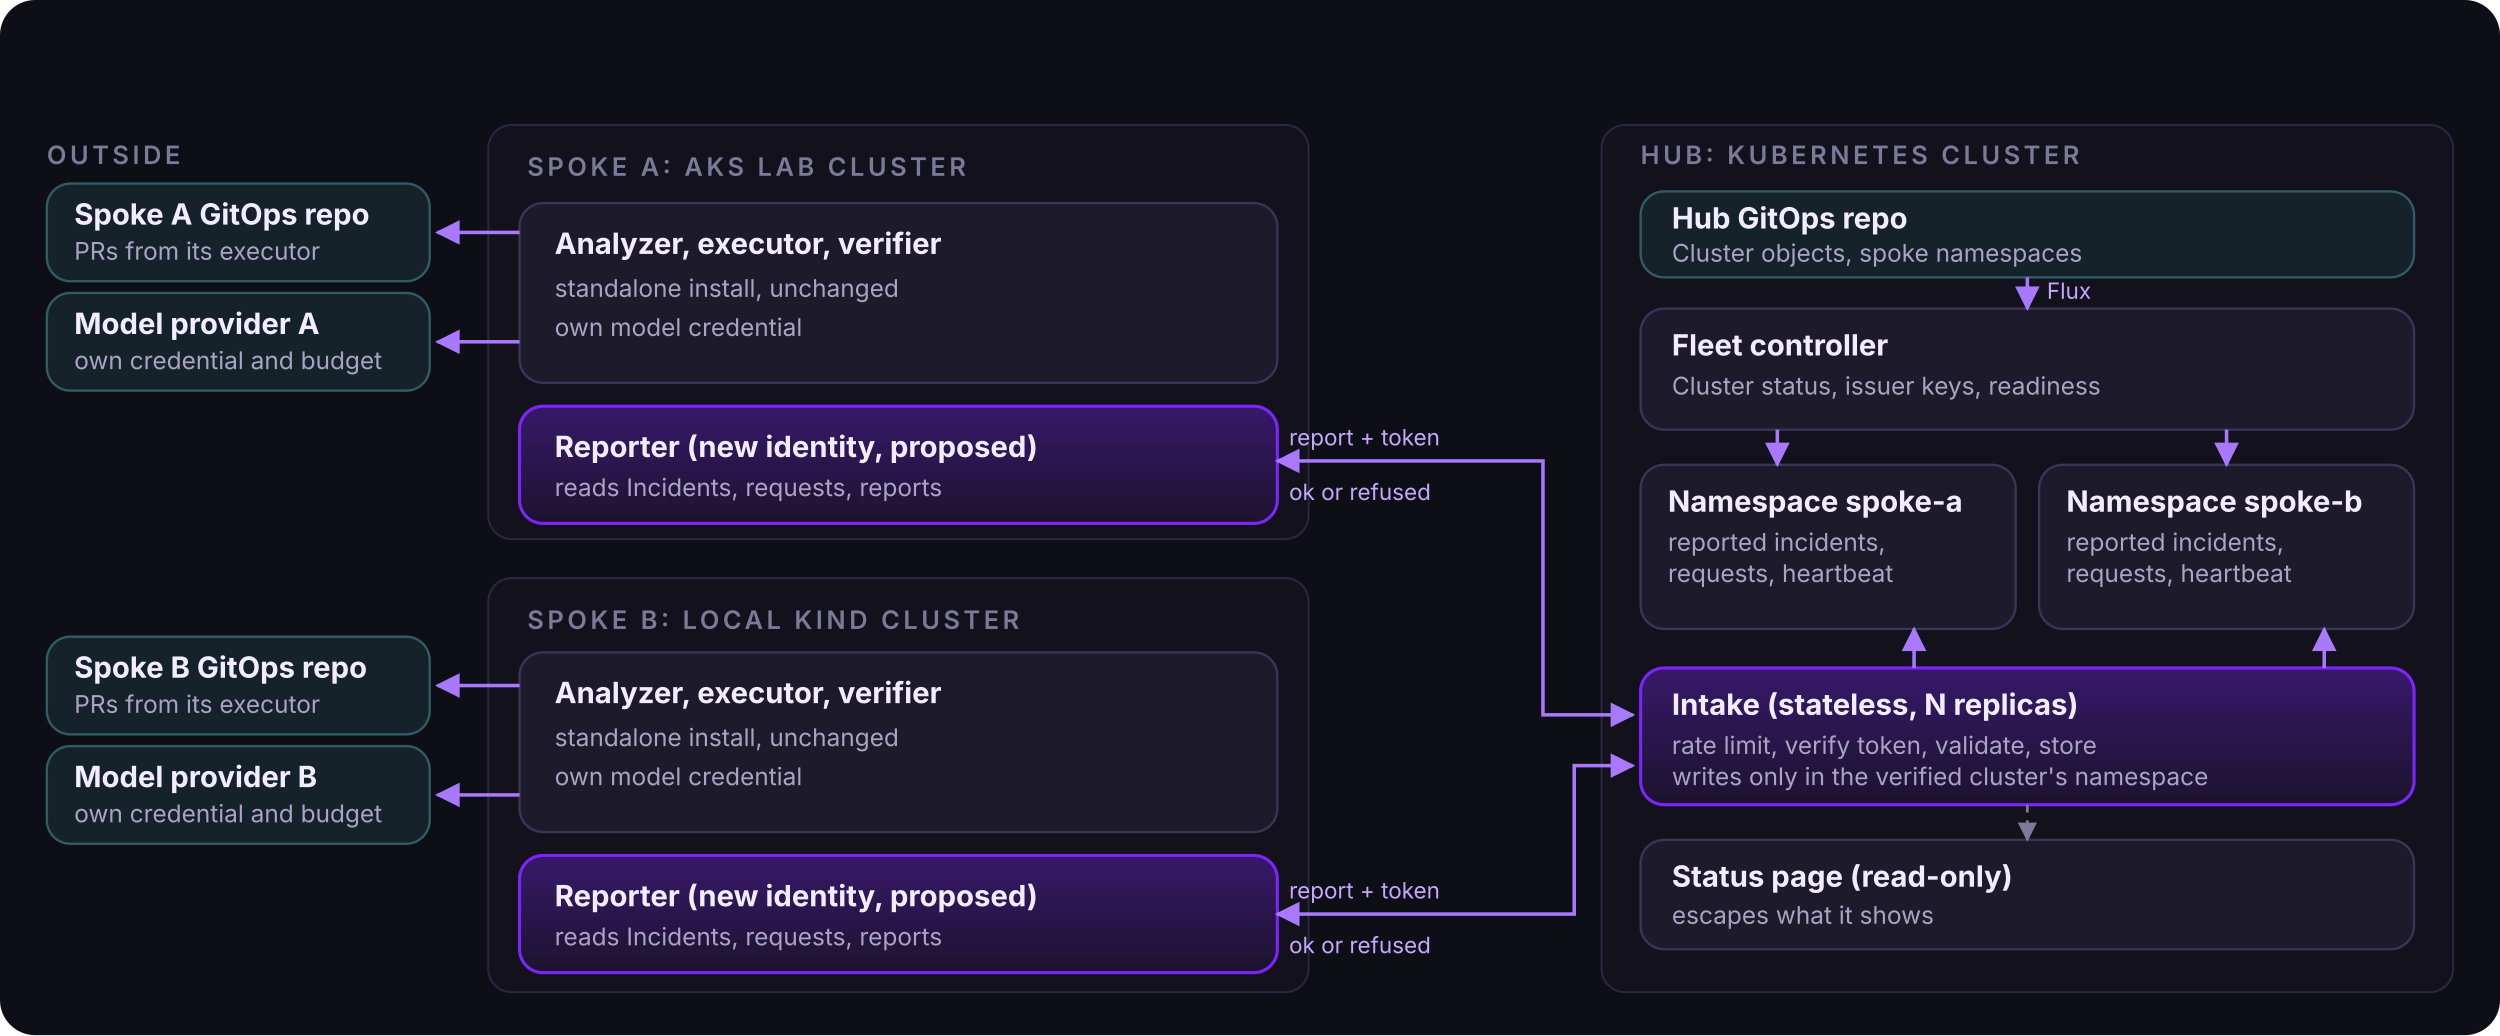
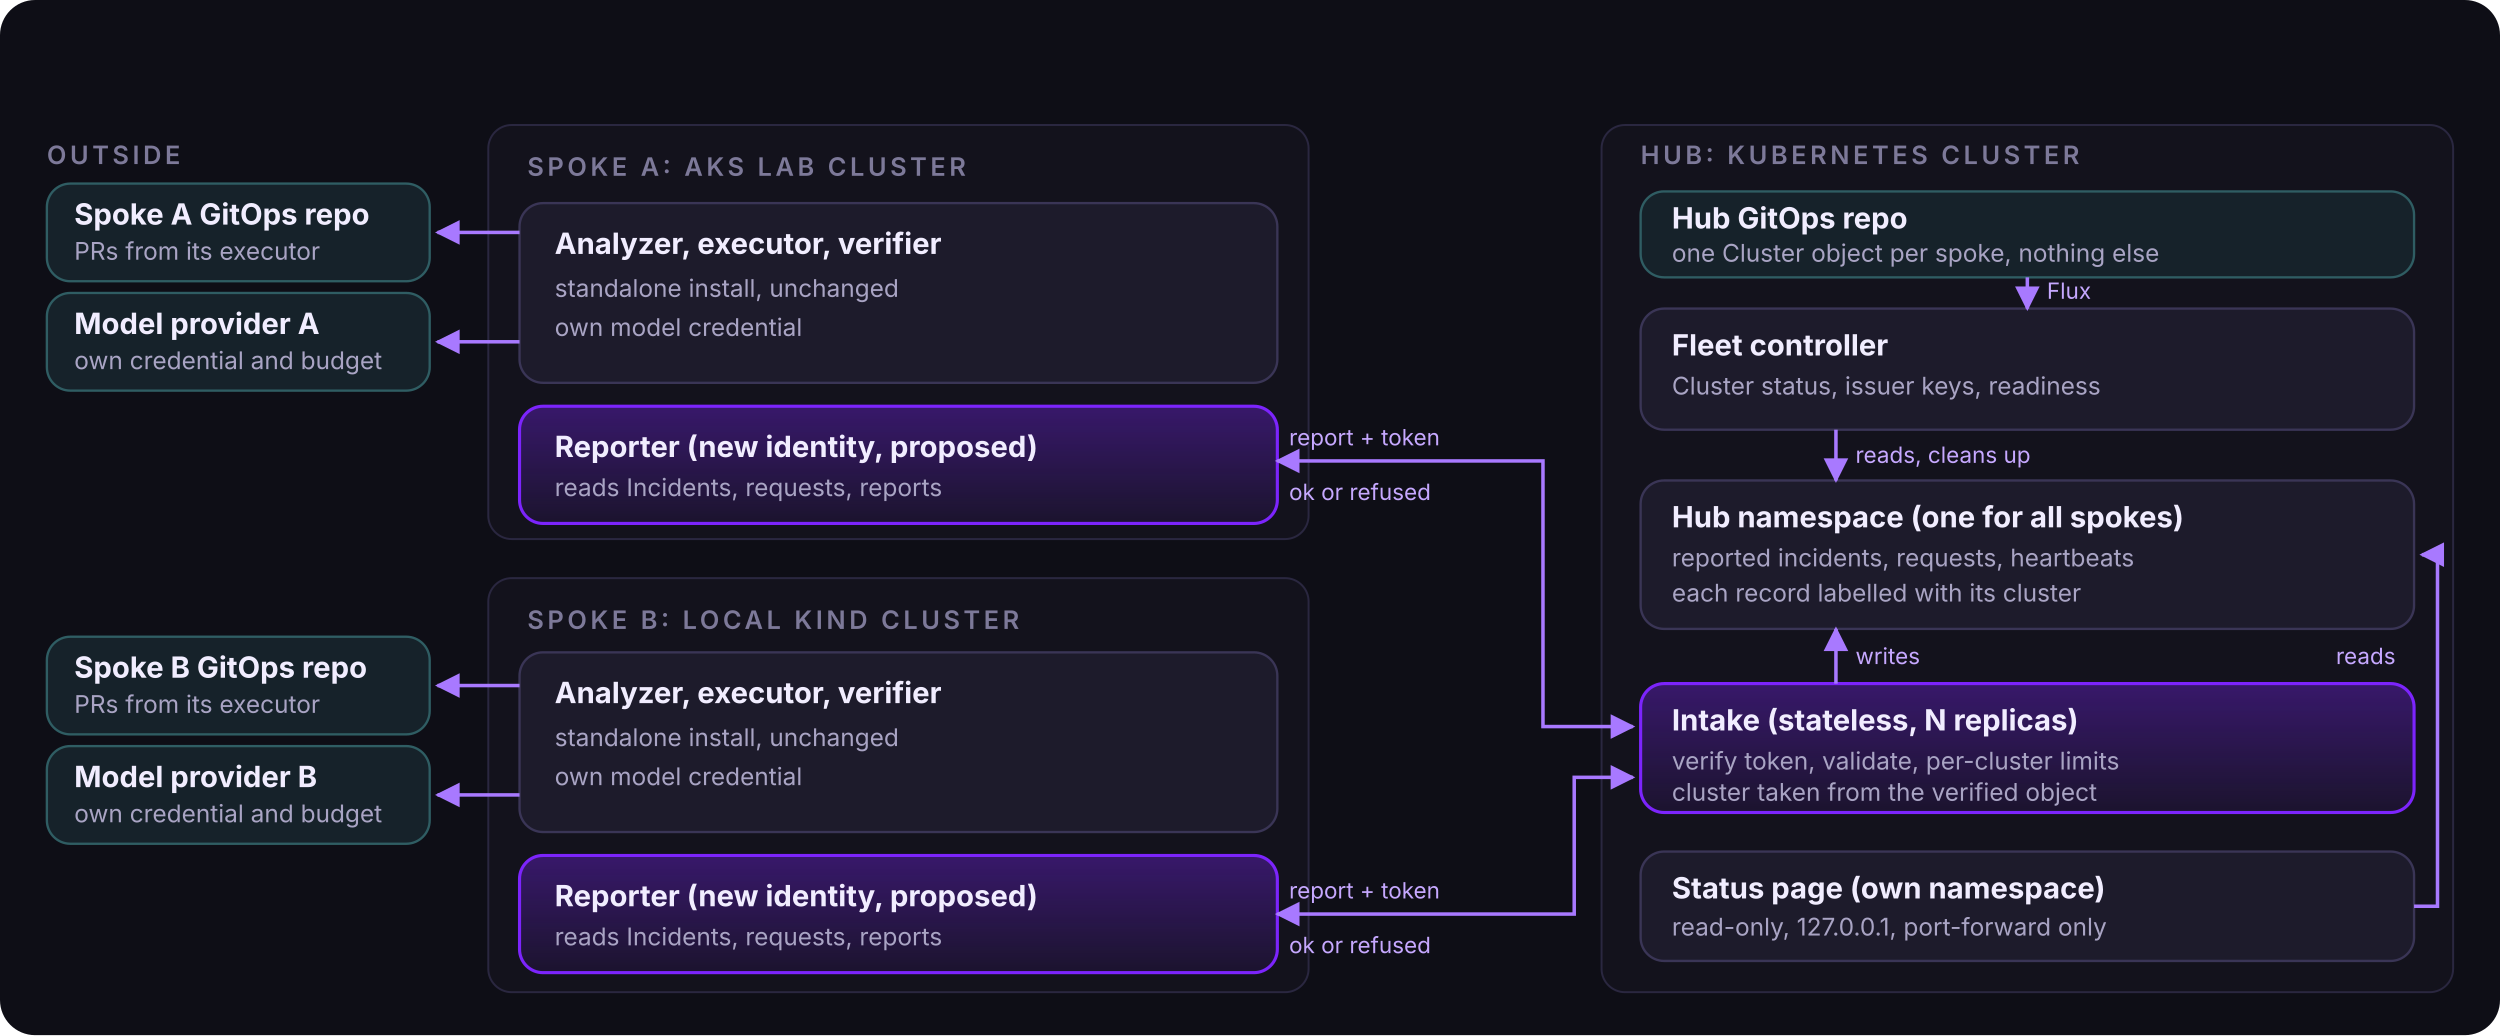
<svg xmlns="http://www.w3.org/2000/svg" viewBox="0 0 1280 530" role="img" aria-labelledby="t d" font-family="Inter, 'Segoe UI', system-ui, -apple-system, sans-serif">
  <defs>
    <marker id="a" viewBox="0 0 10 10" refX="9" refY="5" markerWidth="7" markerHeight="7" orient="auto-start-reverse">
      <path d="M0 0 10 5 0 10z" fill="#a879ff" />
    </marker>
    <marker id="m" viewBox="0 0 10 10" refX="9" refY="5" markerWidth="7" markerHeight="7" orient="auto-start-reverse">
      <path d="M0 0 10 5 0 10z" fill="#7d7999" />
    </marker>
    <linearGradient id="glow" x1="0" y1="0" x2="0" y2="1">
      <stop offset="0" stop-color="#7c24fc" stop-opacity=".35" />
      <stop offset="1" stop-color="#7c24fc" stop-opacity=".08" />
    </linearGradient>
    <style>
      .lane{fill:#13121c;stroke:#2a2740}
      .lanet{fill:#7d7999;font-size:13px;font-weight:600;letter-spacing:.14em}
      .box{fill:#1d1b2b;stroke:#3a3556;stroke-width:1.2}
      .key{fill:url(#glow);stroke:#7c24fc;stroke-width:1.6}
      .ext{fill:#16222a;stroke:#2f5d63;stroke-width:1.2}
      .bad{fill:#2a1720;stroke:#7a3348;stroke-width:1.2}
      .h{fill:#f1edff;font-size:15px;font-weight:650}
      .s{fill:#a9a4c4;font-size:12.5px}
      .f{stroke:#a879ff;stroke-width:1.8;fill:none}
      .r{stroke:#7d7999;stroke-width:1.4;fill:none;stroke-dasharray:4 4}
      .lbl{fill:#c6a8ff;font-size:11.5px}
      .no{fill:#ff8fa3;font-size:12px;font-weight:600}
    </style>
  </defs>
  <rect width="1280" height="530" rx="18" fill="#0e0e16" />
  <rect class="lane" x="250" y="64" width="420" height="212" rx="12" />
  <text class="lanet" x="270" y="90">SPOKE A: AKS LAB CLUSTER</text>
  <rect class="lane" x="250" y="296" width="420" height="212" rx="12" />
  <text class="lanet" x="270" y="322">SPOKE B: LOCAL KIND CLUSTER</text>
  <rect class="lane" x="820" y="64" width="436" height="444" rx="12" />
  <text class="lanet" x="840" y="84">HUB: KUBERNETES CLUSTER</text>
  <rect class="box" x="266" y="104" width="388" height="92" rx="12" />
  <text class="h" x="284" y="130">Analyzer, executor, verifier</text>
  <text class="s" x="284" y="152">standalone install, unchanged</text>
  <text class="s" x="284" y="172">own model credential</text>
  <rect class="key" x="266" y="208" width="388" height="60" rx="12" />
  <text class="h" x="284" y="234">Reporter (new identity, proposed)</text>
  <text class="s" x="284" y="254">reads Incidents, requests, reports</text>
  <rect class="box" x="266" y="334" width="388" height="92" rx="12" />
  <text class="h" x="284" y="360">Analyzer, executor, verifier</text>
  <text class="s" x="284" y="382">standalone install, unchanged</text>
  <text class="s" x="284" y="402">own model credential</text>
  <rect class="key" x="266" y="438" width="388" height="60" rx="12" />
  <text class="h" x="284" y="464">Reporter (new identity, proposed)</text>
  <text class="s" x="284" y="484">reads Incidents, requests, reports</text>
  <text class="lanet" x="24" y="84">OUTSIDE</text>
  <rect class="ext" x="24" y="94" width="196" height="50" rx="12" />
  <text class="h" x="38" y="115">Spoke A GitOps repo</text>
  <text class="s" x="38" y="133">PRs from its executor</text>
  <rect class="ext" x="24" y="150" width="196" height="50" rx="12" />
  <text class="h" x="38" y="171">Model provider A</text>
  <text class="s" x="38" y="189">own credential and budget</text>
  <rect class="ext" x="24" y="326" width="196" height="50" rx="12" />
  <text class="h" x="38" y="347">Spoke B GitOps repo</text>
  <text class="s" x="38" y="365">PRs from its executor</text>
  <rect class="ext" x="24" y="382" width="196" height="50" rx="12" />
  <text class="h" x="38" y="403">Model provider B</text>
  <text class="s" x="38" y="421">own credential and budget</text>
  <path class="f" d="M266 119H224" marker-end="url(#a)" />
  <path class="f" d="M266 175H224" marker-end="url(#a)" />
  <path class="f" d="M266 351H224" marker-end="url(#a)" />
  <path class="f" d="M266 407H224" marker-end="url(#a)" />
  <rect class="ext" x="840" y="98" width="396" height="44" rx="12" />
  <text class="h" x="856" y="117">Hub GitOps repo</text>
-   <text class="s" x="856" y="134">Cluster objects, spoke namespaces</text>
+   <text class="s" x="856" y="134">one Cluster object per spoke, nothing else</text>
  <rect class="box" x="840" y="158" width="396" height="62" rx="12" />
  <text class="h" x="856" y="182">Fleet controller</text>
  <text class="s" x="856" y="202">Cluster status, issuer keys, readiness</text>
-   <rect class="box" x="840" y="238" width="192" height="84" rx="12" />
-   <text class="h" x="854" y="262">Namespace spoke-a</text>
-   <text class="s" x="854" y="282">reported incidents,</text>
-   <text class="s" x="854" y="298">requests, heartbeat</text>
-   <rect class="box" x="1044" y="238" width="192" height="84" rx="12" />
-   <text class="h" x="1058" y="262">Namespace spoke-b</text>
-   <text class="s" x="1058" y="282">reported incidents,</text>
-   <text class="s" x="1058" y="298">requests, heartbeat</text>
-   <rect class="key" x="840" y="342" width="396" height="70" rx="12" />
-   <text class="h" x="856" y="366">Intake (stateless, N replicas)</text>
-   <text class="s" x="856" y="386">rate limit, verify token, validate, store</text>
-   <text class="s" x="856" y="402">writes only in the verified cluster's namespace</text>
-   <rect class="box" x="840" y="430" width="396" height="56" rx="12" />
-   <text class="h" x="856" y="454">Status page (read-only)</text>
-   <text class="s" x="856" y="473">escapes what it shows</text>
+   <rect class="box" x="840" y="246" width="396" height="76" rx="12" />
+   <text class="h" x="856" y="270">Hub namespace (one for all spokes)</text>
+   <text class="s" x="856" y="290">reported incidents, requests, heartbeats</text>
+   <text class="s" x="856" y="308">each record labelled with its cluster</text>
+   <rect class="key" x="840" y="350" width="396" height="66" rx="12" />
+   <text class="h" x="856" y="374">Intake (stateless, N replicas)</text>
+   <text class="s" x="856" y="394">verify token, validate, per-cluster limits</text>
+   <text class="s" x="856" y="410">cluster taken from the verified object</text>
+   <rect class="box" x="840" y="436" width="396" height="56" rx="12" />
+   <text class="h" x="856" y="460">Status page (own namespace)</text>
+   <text class="s" x="856" y="479">read-only, 127.0.0.1, port-forward only</text>
  <path class="f" d="M1038 142V158" marker-end="url(#a)" />
  <text class="lbl" x="1048" y="153">Flux</text>
-   <path class="f" d="M910 220V238" marker-end="url(#a)" />
-   <path class="f" d="M1140 220V238" marker-end="url(#a)" />
-   <path class="f" d="M980 342V322" marker-end="url(#a)" />
-   <path class="f" d="M1190 342V322" marker-end="url(#a)" />
-   <path class="r" d="M1038 412V430" marker-end="url(#m)" />
-   <path class="f" d="M654 236H790V366H836" marker-start="url(#a)" marker-end="url(#a)" />
-   <path class="f" d="M654 468H806V392H836" marker-start="url(#a)" marker-end="url(#a)" />
+   <path class="f" d="M940 220V246" marker-end="url(#a)" />
+   <text class="lbl" x="950" y="237">reads, cleans up</text>
+   <path class="f" d="M940 350V322" marker-end="url(#a)" />
+   <text class="lbl" x="950" y="340">writes</text>
+   <path class="f" d="M1236 464H1248V284H1240" marker-end="url(#a)" />
+   <text class="lbl" x="1196" y="340">reads</text>
+   <path class="f" d="M654 236H790V372H836" marker-start="url(#a)" marker-end="url(#a)" />
+   <path class="f" d="M654 468H806V398H836" marker-start="url(#a)" marker-end="url(#a)" />
  <text class="lbl" x="660" y="228">report + token</text>
  <text class="lbl" x="660" y="256">ok or refused</text>
  <text class="lbl" x="660" y="460">report + token</text>
  <text class="lbl" x="660" y="488">ok or refused</text>
</svg>
